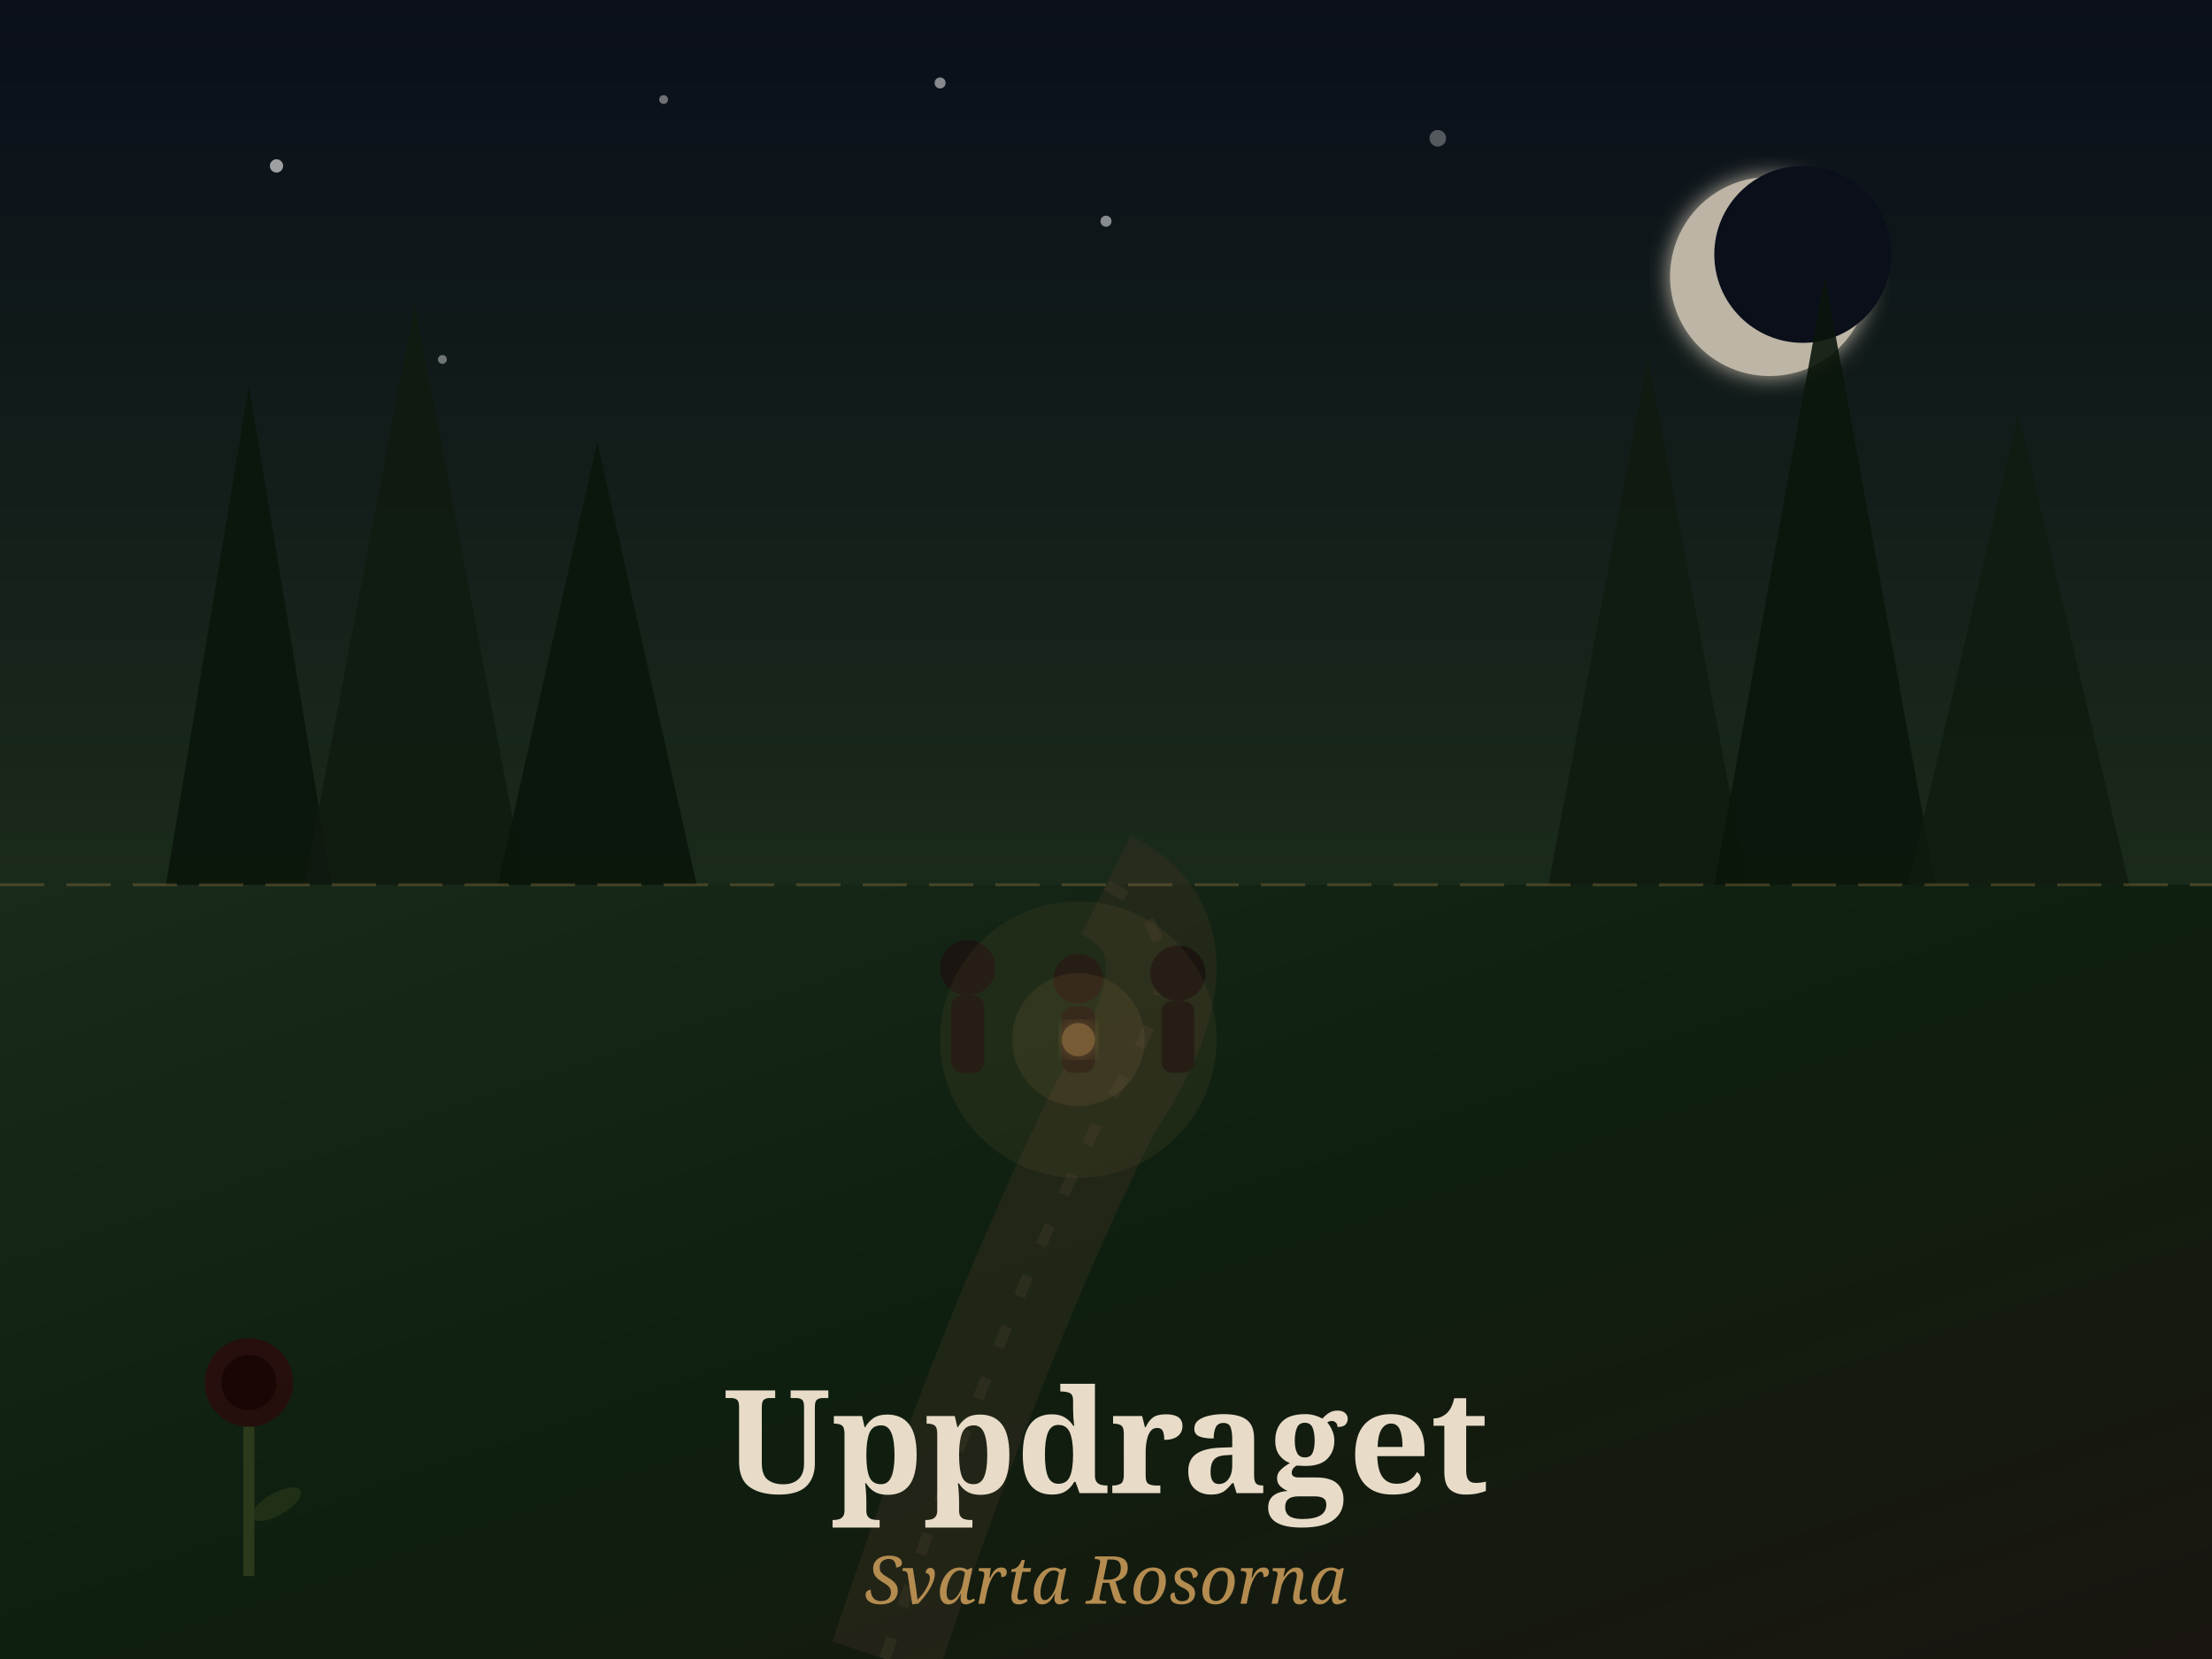
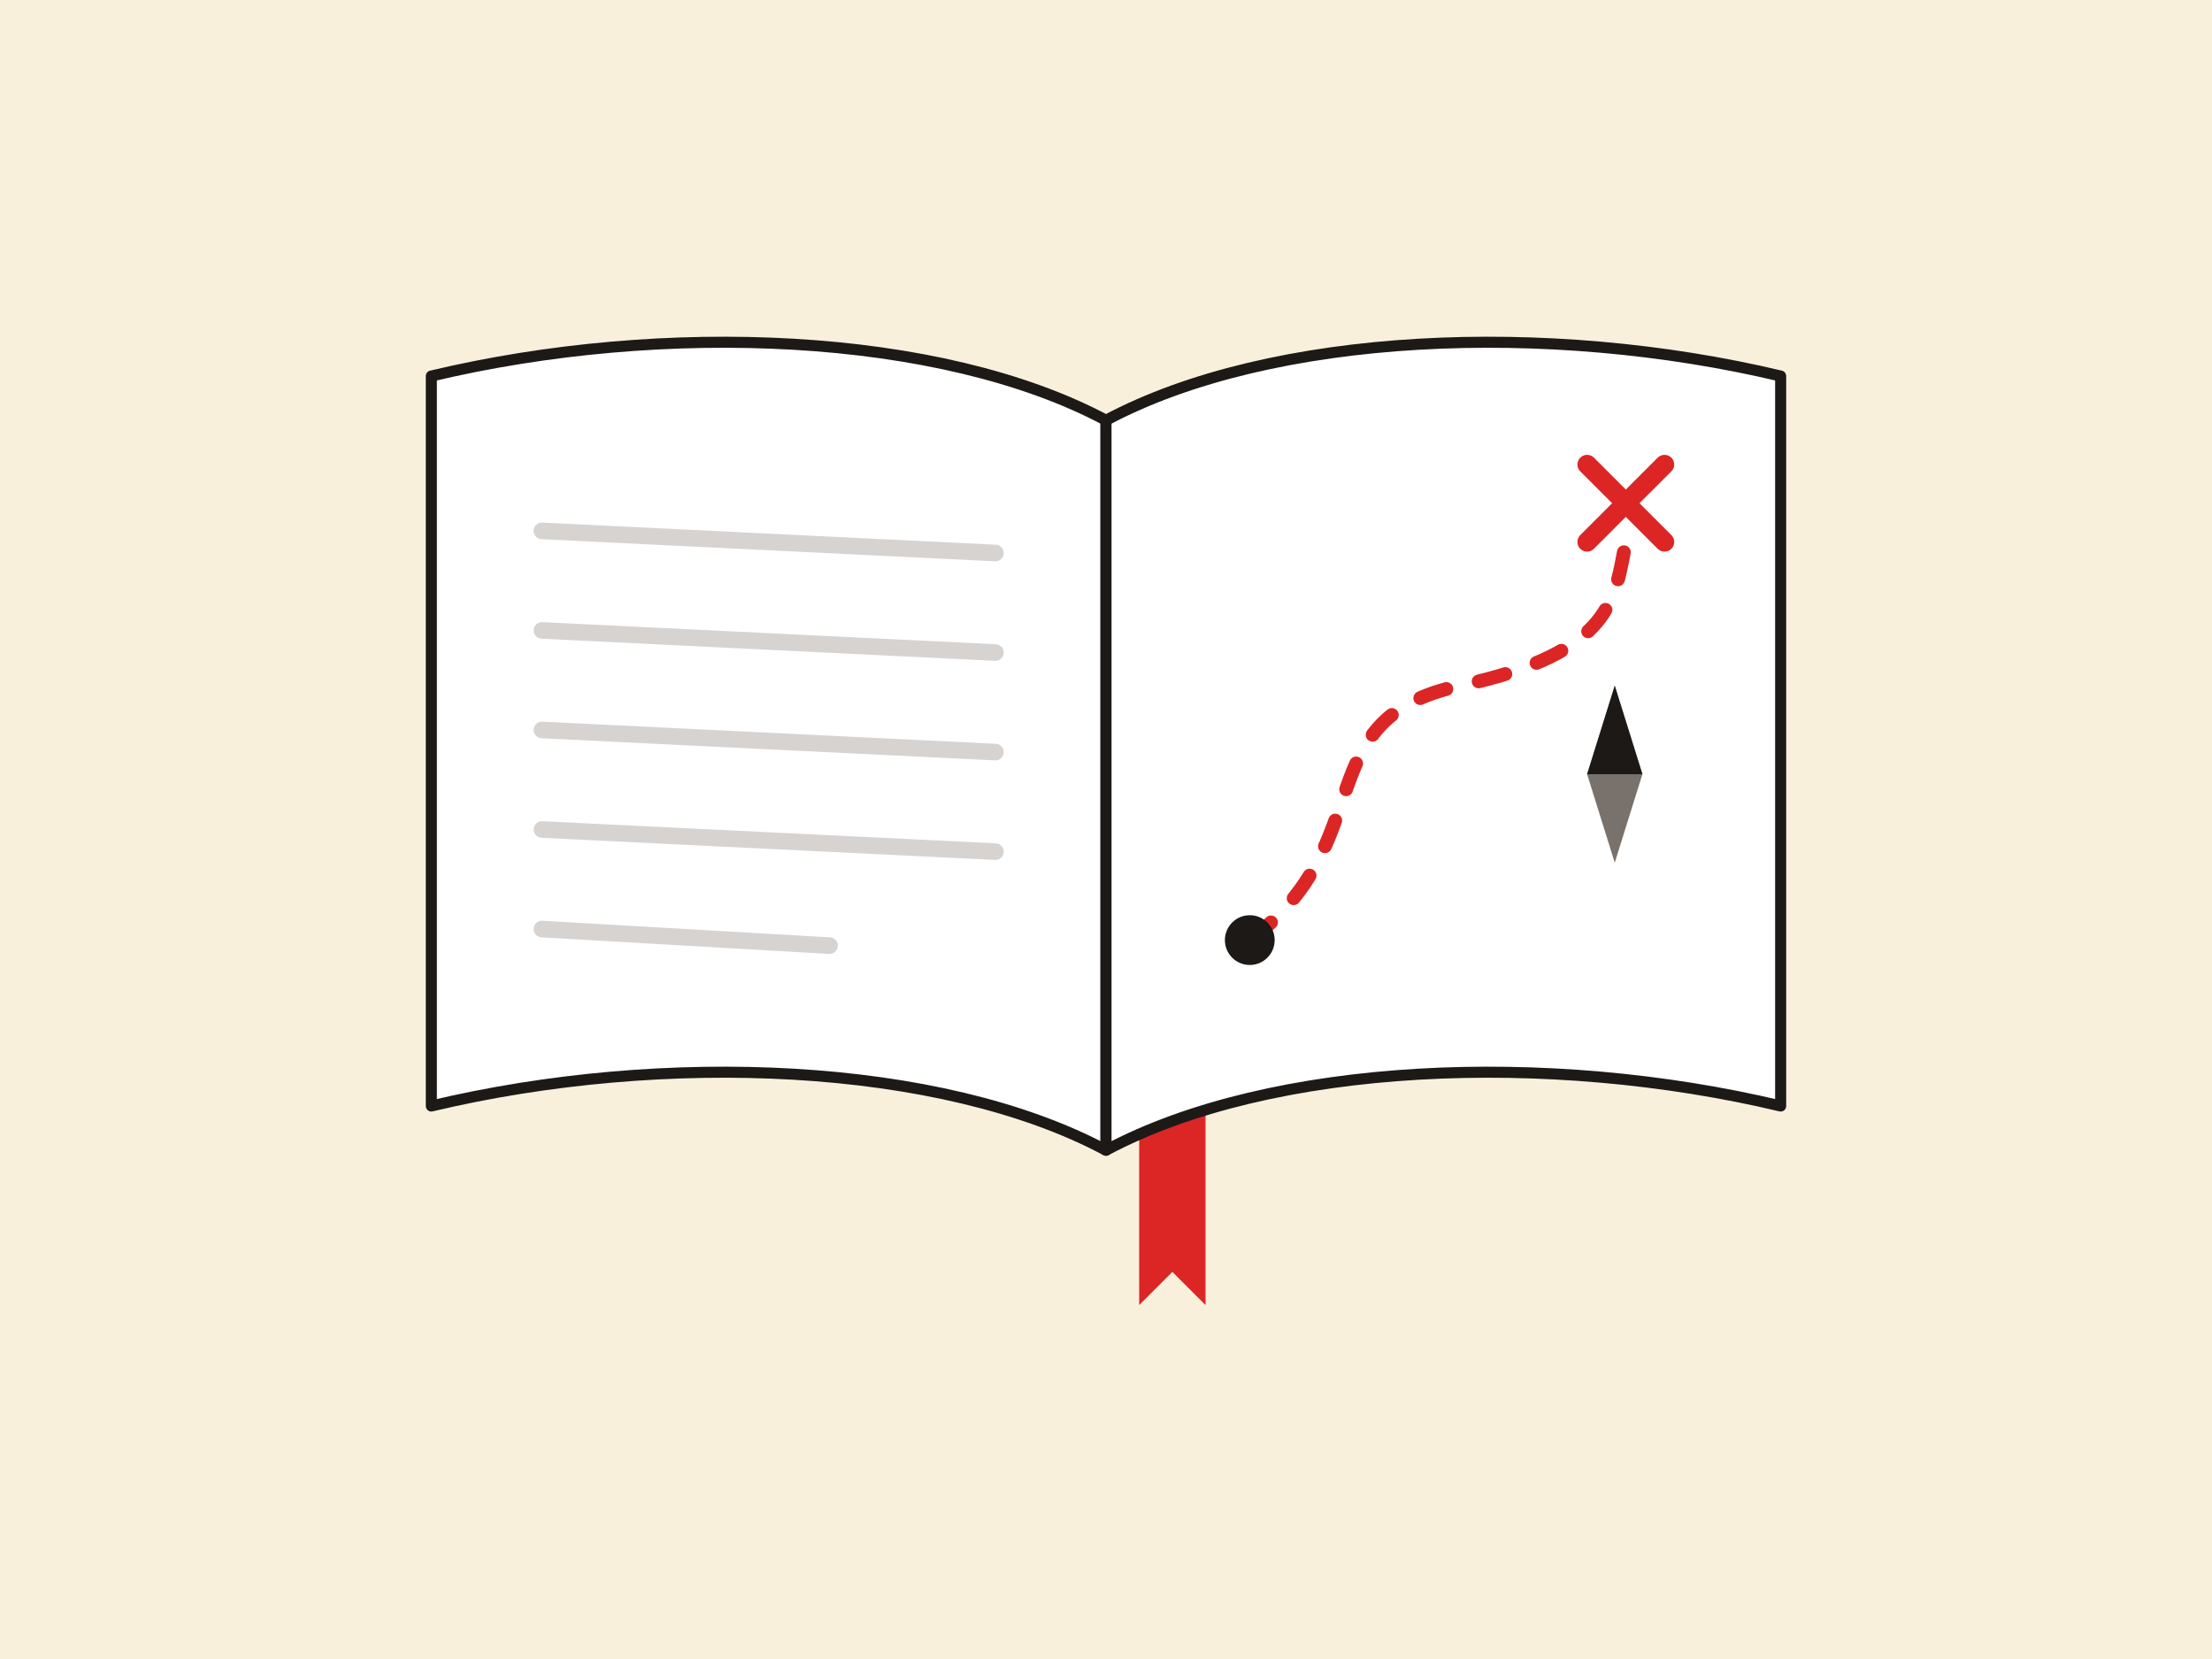
<svg xmlns="http://www.w3.org/2000/svg" viewBox="0 0 400 300">
-   <defs>
-     <linearGradient id="bg" x1="0%" y1="0%" x2="100%" y2="100%">
-       <stop offset="0%" style="stop-color:#1a2a1a" />
-       <stop offset="50%" style="stop-color:#0f1f0f" />
-       <stop offset="100%" style="stop-color:#1a1510" />
-     </linearGradient>
-     <linearGradient id="sky" x1="0%" y1="0%" x2="0%" y2="100%">
-       <stop offset="0%" style="stop-color:#0a0f1a" />
-       <stop offset="100%" style="stop-color:#1a2a1a" />
-     </linearGradient>
-     <filter id="glow">
-       <feGaussianBlur stdDeviation="2" result="blur" />
-       <feMerge>
-         <feMergeNode in="blur" />
-         <feMergeNode in="SourceGraphic" />
-       </feMerge>
-     </filter>
-   </defs>
-   <rect fill="url(#sky)" width="400" height="160" />
-   <rect fill="url(#bg)" y="160" width="400" height="140" />
-   <circle cx="320" cy="50" r="18" fill="#e8dcc8" opacity="0.8" filter="url(#glow)" />
-   <circle cx="326" cy="46" r="16" fill="#0a0f1a" />
-   <circle cx="50" cy="30" r="1.2" fill="#fff" opacity="0.6" />
-   <circle cx="120" cy="18" r="0.8" fill="#fff" opacity="0.4" />
-   <circle cx="200" cy="40" r="1" fill="#fff" opacity="0.5" />
-   <circle cx="260" cy="25" r="1.5" fill="#fff" opacity="0.3" />
-   <circle cx="80" cy="65" r="0.8" fill="#fff" opacity="0.4" />
-   <circle cx="170" cy="15" r="1" fill="#fff" opacity="0.5" />
-   <polygon points="30,160 45,70 60,160" fill="#0a150a" opacity="0.9" />
-   <polygon points="55,160 75,55 95,160" fill="#0f1a0f" opacity="0.85" />
-   <polygon points="90,160 108,80 126,160" fill="#0a150a" opacity="0.9" />
-   <polygon points="280,160 298,65 316,160" fill="#0f1a0f" opacity="0.85" />
-   <polygon points="310,160 330,50 350,160" fill="#0a150a" opacity="0.9" />
-   <polygon points="345,160 365,75 385,160" fill="#0f1a0f" opacity="0.8" />
-   <path d="M 160 300 Q 180 240 200 200 Q 220 170 200 160" stroke="#3a3020" stroke-width="20" fill="none" opacity="0.4" />
-   <path d="M 160 300 Q 180 240 200 200 Q 220 170 200 160" stroke="#4a4030" stroke-width="2" fill="none" opacity="0.3" stroke-dasharray="4,6" />
-   <circle cx="175" cy="175" r="5" fill="#1a1510" />
-   <rect x="172" y="180" width="6" height="14" rx="2" fill="#1a1510" />
-   <circle cx="195" cy="177" r="4.5" fill="#1a1510" />
-   <rect x="192" y="182" width="6" height="12" rx="2" fill="#1a1510" />
-   <circle cx="213" cy="176" r="5" fill="#1a1510" />
-   <rect x="210" y="181" width="6" height="13" rx="2" fill="#1a1510" />
-   <circle cx="195" cy="188" r="25" fill="#b48c50" opacity="0.08" />
-   <circle cx="195" cy="188" r="12" fill="#b48c50" opacity="0.12" />
-   <circle cx="195" cy="188" r="3" fill="#d4a55a" opacity="0.4" filter="url(#glow)" />
-   <circle cx="45" cy="250" r="8" fill="#2a0a0a" opacity="0.8" />
-   <circle cx="45" cy="250" r="5" fill="#1a0505" opacity="0.9" />
-   <path d="M 45 258 L 45 285" stroke="#2a3a1a" stroke-width="2" />
-   <ellipse cx="50" cy="272" rx="5" ry="2" fill="#2a3a1a" opacity="0.6" transform="rotate(-30 50 272)" />
-   <line x1="0" y1="160" x2="400" y2="160" stroke="#b48c50" stroke-width="0.5" opacity="0.3" stroke-dasharray="8,4" />
-   <text x="200" y="270" text-anchor="middle" font-family="Georgia, serif" font-weight="bold" font-size="26" fill="#e8dcc8">Uppdraget</text>
-   <text x="200" y="290" text-anchor="middle" font-family="Georgia, serif" font-size="12" fill="#b48c50" font-style="italic">Svarta Rosorna</text>
+   <rect width="400" height="300" fill="#f9f0dc" />
+   <path d="M206,200 V236 L212,230 L218,236 V200 Z" fill="#dc2626" />
+   <path d="M200,76 C170,60 120,58 78,68 V200 C120,190 170,192 200,208 Z" fill="#ffffff" stroke="#1c1917" stroke-width="2" stroke-linejoin="round" />
+   <path d="M200,76 C230,60 280,58 322,68 V200 C280,190 230,192 200,208 Z" fill="#ffffff" stroke="#1c1917" stroke-width="2" stroke-linejoin="round" />
+   <g stroke="#d6d3d1" stroke-width="3" stroke-linecap="round">
+     <line x1="98" y1="96" x2="180" y2="100" />
+     <line x1="98" y1="114" x2="180" y2="118" />
+     <line x1="98" y1="132" x2="180" y2="136" />
+     <line x1="98" y1="150" x2="180" y2="154" />
+     <line x1="98" y1="168" x2="150" y2="171" />
+   </g>
+   <path d="M226,170 C250,152 236,130 264,124 S292,108 294,98" fill="none" stroke="#dc2626" stroke-width="2.5" stroke-linecap="round" stroke-dasharray="5 6" />
+   <circle cx="226" cy="170" r="4.5" fill="#1c1917" />
+   <path d="M287,84 L301,98 M301,84 L287,98" stroke="#dc2626" stroke-width="3.5" stroke-linecap="round" />
+   <polygon points="292,124 297,140 292,156 287,140" fill="#78716c" />
+   <polygon points="292,124 297,140 287,140" fill="#1c1917" />
</svg>
